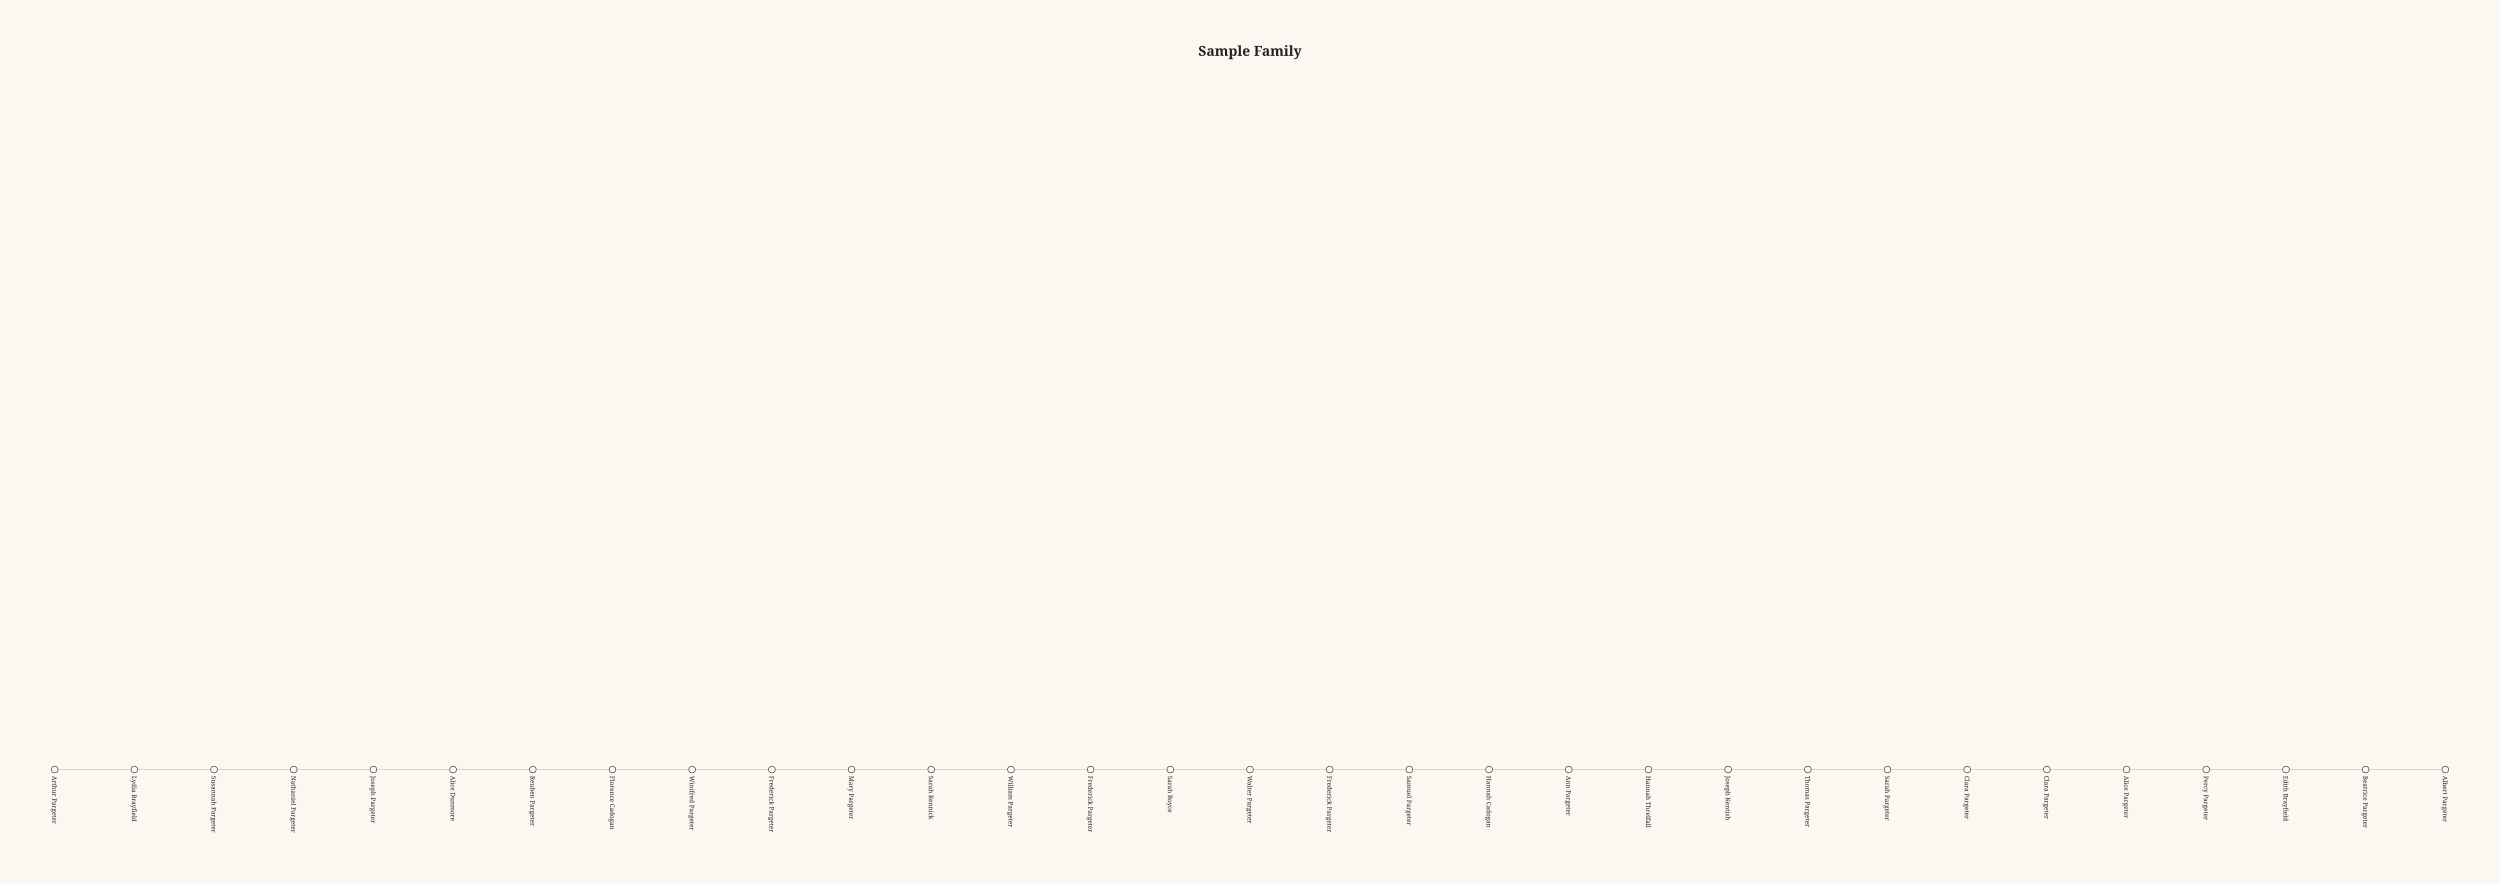
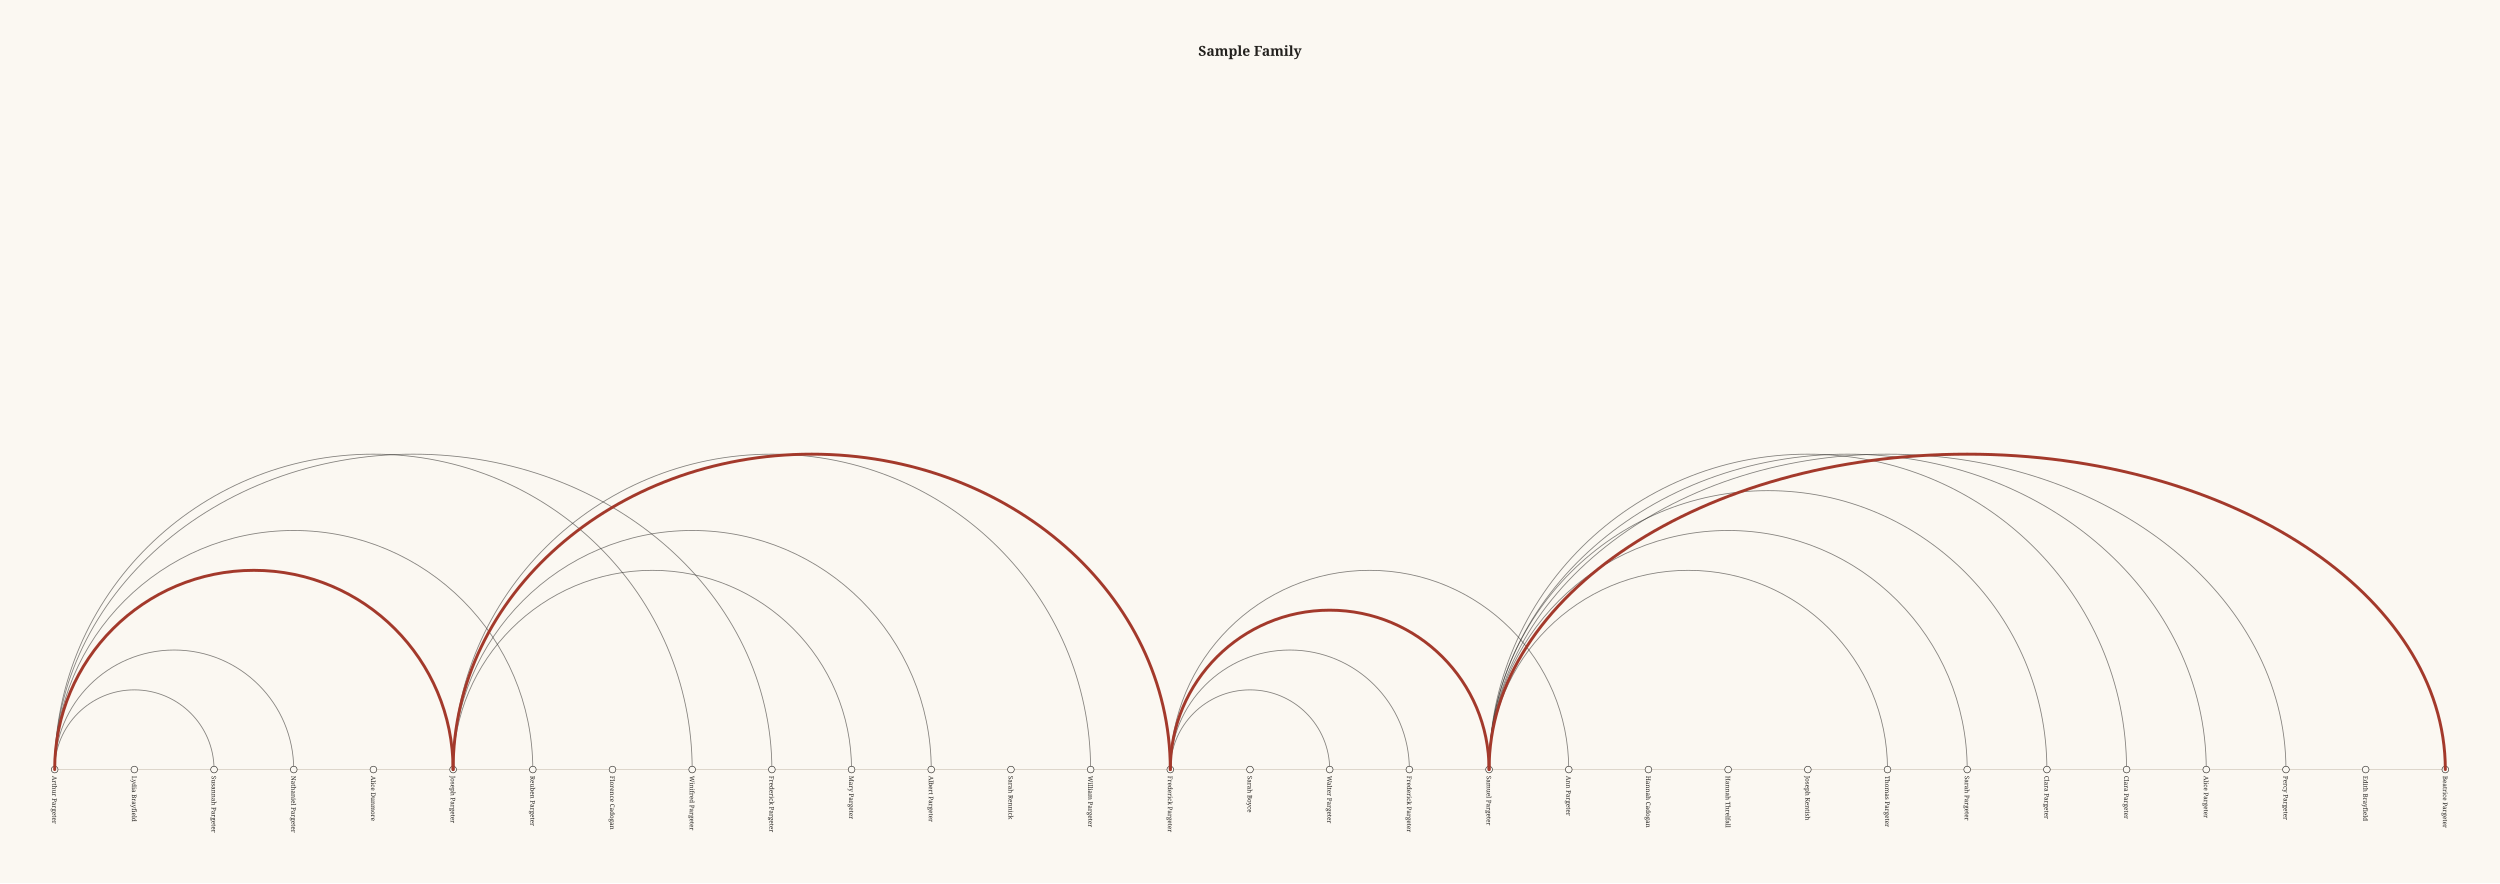
<svg xmlns="http://www.w3.org/2000/svg" width="1189mm" height="420mm" viewBox="0 0 1189 420">
  <rect x="0" y="0" width="1189" height="420" fill="#FBF8F2" />
  <g id="ENGRAVE">
    <path d="M26,366L1163,366" fill="none" stroke="#C9C0B0" stroke-width="0.3" stroke-linecap="round" stroke-linejoin="round" />
-     <circle cx="1125.1" cy="366" r="1.6" fill="#FBF8F2" stroke="#22201D" stroke-width="0.28" stroke-linecap="round" stroke-linejoin="round" />
+     <path d="M26,366A37.9,37.9 0 0,1 101.8,366" fill="none" stroke="#22201D" stroke-width="0.4" stroke-linecap="round" stroke-linejoin="round" opacity="0.55" />
+     <path d="M215.5,366A94.75,94.75 0 0,1 405,366" fill="none" stroke="#22201D" stroke-width="0.4" stroke-linecap="round" stroke-linejoin="round" opacity="0.55" />
+     <path d="M708.2,366A94.75,94.75 0 0,1 897.7,366" fill="none" stroke="#22201D" stroke-width="0.4" stroke-linecap="round" stroke-linejoin="round" opacity="0.55" />
+     <path d="M556.6,366A37.9,37.9 0 0,1 632.4,366" fill="none" stroke="#22201D" stroke-width="0.4" stroke-linecap="round" stroke-linejoin="round" opacity="0.55" />
+     <path d="M215.5,366A151.6,150 0 0,1 518.7,366" fill="none" stroke="#22201D" stroke-width="0.4" stroke-linecap="round" stroke-linejoin="round" opacity="0.55" />
+     <path d="M708.2,366A113.7,113.7 0 0,1 935.6,366" fill="none" stroke="#22201D" stroke-width="0.4" stroke-linecap="round" stroke-linejoin="round" opacity="0.55" />
+     <path d="M26,366A56.85,56.85 0 0,1 139.7,366" fill="none" stroke="#22201D" stroke-width="0.4" stroke-linecap="round" stroke-linejoin="round" opacity="0.55" />
+     <path d="M556.6,366A56.85,56.85 0 0,1 670.3,366" fill="none" stroke="#22201D" stroke-width="0.4" stroke-linecap="round" stroke-linejoin="round" opacity="0.55" />
+     <path d="M215.5,366A113.7,113.7 0 0,1 442.9,366" fill="none" stroke="#22201D" stroke-width="0.4" stroke-linecap="round" stroke-linejoin="round" opacity="0.55" />
+     <path d="M708.2,366A132.65,132.65 0 0,1 973.5,366" fill="none" stroke="#22201D" stroke-width="0.4" stroke-linecap="round" stroke-linejoin="round" opacity="0.55" />
+     <path d="M26,366A113.7,113.7 0 0,1 253.4,366" fill="none" stroke="#22201D" stroke-width="0.4" stroke-linecap="round" stroke-linejoin="round" opacity="0.55" />
+     <path d="M556.6,366A94.75,94.75 0 0,1 746.1,366" fill="none" stroke="#22201D" stroke-width="0.4" stroke-linecap="round" stroke-linejoin="round" opacity="0.55" />
+     <path d="M708.2,366A151.6,150 0 0,1 1011.4,366" fill="none" stroke="#22201D" stroke-width="0.4" stroke-linecap="round" stroke-linejoin="round" opacity="0.55" />
+     <path d="M26,366A151.6,150 0 0,1 329.2,366" fill="none" stroke="#22201D" stroke-width="0.4" stroke-linecap="round" stroke-linejoin="round" opacity="0.55" />
+     <path d="M708.2,366A170.55,150 0 0,1 1049.3,366" fill="none" stroke="#22201D" stroke-width="0.4" stroke-linecap="round" stroke-linejoin="round" opacity="0.55" />
+     <path d="M26,366A170.55,150 0 0,1 367.1,366" fill="none" stroke="#22201D" stroke-width="0.4" stroke-linecap="round" stroke-linejoin="round" opacity="0.55" />
+     <path d="M708.2,366A189.5,150 0 0,1 1087.2,366" fill="none" stroke="#22201D" stroke-width="0.4" stroke-linecap="round" stroke-linejoin="round" opacity="0.55" />
+     <circle cx="26" cy="366" r="1.6" fill="#FBF8F2" stroke="#22201D" stroke-width="0.28" stroke-linecap="round" stroke-linejoin="round" />
+     <circle cx="101.8" cy="366" r="1.6" fill="#FBF8F2" stroke="#22201D" stroke-width="0.28" stroke-linecap="round" stroke-linejoin="round" />
+     <circle cx="405" cy="366" r="1.6" fill="#FBF8F2" stroke="#22201D" stroke-width="0.28" stroke-linecap="round" stroke-linejoin="round" />
+     <circle cx="821.9" cy="366" r="1.6" fill="#FBF8F2" stroke="#22201D" stroke-width="0.28" stroke-linecap="round" stroke-linejoin="round" />
+     <circle cx="897.7" cy="366" r="1.6" fill="#FBF8F2" stroke="#22201D" stroke-width="0.28" stroke-linecap="round" stroke-linejoin="round" />
+     <circle cx="63.9" cy="366" r="1.6" fill="#FBF8F2" stroke="#22201D" stroke-width="0.28" stroke-linecap="round" stroke-linejoin="round" />
+     <circle cx="632.4" cy="366" r="1.6" fill="#FBF8F2" stroke="#22201D" stroke-width="0.28" stroke-linecap="round" stroke-linejoin="round" />
+     <circle cx="177.6" cy="366" r="1.6" fill="#FBF8F2" stroke="#22201D" stroke-width="0.28" stroke-linecap="round" stroke-linejoin="round" />
+     <circle cx="518.7" cy="366" r="1.6" fill="#FBF8F2" stroke="#22201D" stroke-width="0.28" stroke-linecap="round" stroke-linejoin="round" />
+     <circle cx="935.6" cy="366" r="1.6" fill="#FBF8F2" stroke="#22201D" stroke-width="0.28" stroke-linecap="round" stroke-linejoin="round" />
+     <circle cx="139.7" cy="366" r="1.6" fill="#FBF8F2" stroke="#22201D" stroke-width="0.28" stroke-linecap="round" stroke-linejoin="round" />
+     <circle cx="670.3" cy="366" r="1.6" fill="#FBF8F2" stroke="#22201D" stroke-width="0.28" stroke-linecap="round" stroke-linejoin="round" />
+     <circle cx="442.9" cy="366" r="1.6" fill="#FBF8F2" stroke="#22201D" stroke-width="0.28" stroke-linecap="round" stroke-linejoin="round" />
+     <circle cx="973.5" cy="366" r="1.6" fill="#FBF8F2" stroke="#22201D" stroke-width="0.28" stroke-linecap="round" stroke-linejoin="round" />
+     <circle cx="253.4" cy="366" r="1.6" fill="#FBF8F2" stroke="#22201D" stroke-width="0.28" stroke-linecap="round" stroke-linejoin="round" />
+     <circle cx="480.8" cy="366" r="1.6" fill="#FBF8F2" stroke="#22201D" stroke-width="0.28" stroke-linecap="round" stroke-linejoin="round" />
+     <circle cx="746.1" cy="366" r="1.6" fill="#FBF8F2" stroke="#22201D" stroke-width="0.28" stroke-linecap="round" stroke-linejoin="round" />
+     <circle cx="1011.4" cy="366" r="1.6" fill="#FBF8F2" stroke="#22201D" stroke-width="0.28" stroke-linecap="round" stroke-linejoin="round" />
    <circle cx="859.8" cy="366" r="1.6" fill="#FBF8F2" stroke="#22201D" stroke-width="0.28" stroke-linecap="round" stroke-linejoin="round" />
-     <circle cx="897.7" cy="366" r="1.6" fill="#FBF8F2" stroke="#22201D" stroke-width="0.28" stroke-linecap="round" stroke-linejoin="round" />
-     <circle cx="935.6" cy="366" r="1.6" fill="#FBF8F2" stroke="#22201D" stroke-width="0.28" stroke-linecap="round" stroke-linejoin="round" />
-     <circle cx="973.5" cy="366" r="1.6" fill="#FBF8F2" stroke="#22201D" stroke-width="0.28" stroke-linecap="round" stroke-linejoin="round" />
-     <circle cx="1011.4" cy="366" r="1.6" fill="#FBF8F2" stroke="#22201D" stroke-width="0.28" stroke-linecap="round" stroke-linejoin="round" />
+     <circle cx="556.6" cy="366" r="1.6" fill="#FBF8F2" stroke="#22201D" stroke-width="0.28" stroke-linecap="round" stroke-linejoin="round" />
+     <circle cx="329.2" cy="366" r="1.6" fill="#FBF8F2" stroke="#22201D" stroke-width="0.28" stroke-linecap="round" stroke-linejoin="round" />
    <circle cx="1049.3" cy="366" r="1.6" fill="#FBF8F2" stroke="#22201D" stroke-width="0.28" stroke-linecap="round" stroke-linejoin="round" />
-     <circle cx="670.3" cy="366" r="1.6" fill="#FBF8F2" stroke="#22201D" stroke-width="0.28" stroke-linecap="round" stroke-linejoin="round" />
    <circle cx="708.2" cy="366" r="1.6" fill="#FBF8F2" stroke="#22201D" stroke-width="0.28" stroke-linecap="round" stroke-linejoin="round" />
    <circle cx="594.5" cy="366" r="1.6" fill="#FBF8F2" stroke="#22201D" stroke-width="0.28" stroke-linecap="round" stroke-linejoin="round" />
+     <circle cx="367.1" cy="366" r="1.6" fill="#FBF8F2" stroke="#22201D" stroke-width="0.28" stroke-linecap="round" stroke-linejoin="round" />
    <circle cx="784" cy="366" r="1.6" fill="#FBF8F2" stroke="#22201D" stroke-width="0.28" stroke-linecap="round" stroke-linejoin="round" />
-     <circle cx="632.4" cy="366" r="1.6" fill="#FBF8F2" stroke="#22201D" stroke-width="0.28" stroke-linecap="round" stroke-linejoin="round" />
-     <circle cx="746.1" cy="366" r="1.6" fill="#FBF8F2" stroke="#22201D" stroke-width="0.28" stroke-linecap="round" stroke-linejoin="round" />
-     <circle cx="821.9" cy="366" r="1.6" fill="#FBF8F2" stroke="#22201D" stroke-width="0.28" stroke-linecap="round" stroke-linejoin="round" />
-     <circle cx="518.7" cy="366" r="1.6" fill="#FBF8F2" stroke="#22201D" stroke-width="0.28" stroke-linecap="round" stroke-linejoin="round" />
-     <circle cx="556.6" cy="366" r="1.6" fill="#FBF8F2" stroke="#22201D" stroke-width="0.28" stroke-linecap="round" stroke-linejoin="round" />
-     <circle cx="405" cy="366" r="1.6" fill="#FBF8F2" stroke="#22201D" stroke-width="0.28" stroke-linecap="round" stroke-linejoin="round" />
-     <circle cx="480.8" cy="366" r="1.6" fill="#FBF8F2" stroke="#22201D" stroke-width="0.28" stroke-linecap="round" stroke-linejoin="round" />
+     <circle cx="1087.2" cy="366" r="1.6" fill="#FBF8F2" stroke="#22201D" stroke-width="0.28" stroke-linecap="round" stroke-linejoin="round" />
+     <circle cx="1125.1" cy="366" r="1.6" fill="#FBF8F2" stroke="#22201D" stroke-width="0.28" stroke-linecap="round" stroke-linejoin="round" />
    <circle cx="1163" cy="366" r="1.6" fill="#FBF8F2" stroke="#22201D" stroke-width="0.28" stroke-linecap="round" stroke-linejoin="round" />
-     <circle cx="442.9" cy="366" r="1.6" fill="#FBF8F2" stroke="#22201D" stroke-width="0.28" stroke-linecap="round" stroke-linejoin="round" />
-     <circle cx="177.6" cy="366" r="1.6" fill="#FBF8F2" stroke="#22201D" stroke-width="0.28" stroke-linecap="round" stroke-linejoin="round" />
+     <circle cx="215.5" cy="366" r="1.6" fill="#FBF8F2" stroke="#22201D" stroke-width="0.28" stroke-linecap="round" stroke-linejoin="round" />
    <circle cx="291.3" cy="366" r="1.6" fill="#FBF8F2" stroke="#22201D" stroke-width="0.28" stroke-linecap="round" stroke-linejoin="round" />
-     <circle cx="101.8" cy="366" r="1.6" fill="#FBF8F2" stroke="#22201D" stroke-width="0.28" stroke-linecap="round" stroke-linejoin="round" />
-     <circle cx="139.7" cy="366" r="1.6" fill="#FBF8F2" stroke="#22201D" stroke-width="0.28" stroke-linecap="round" stroke-linejoin="round" />
-     <circle cx="215.5" cy="366" r="1.6" fill="#FBF8F2" stroke="#22201D" stroke-width="0.28" stroke-linecap="round" stroke-linejoin="round" />
-     <circle cx="253.4" cy="366" r="1.6" fill="#FBF8F2" stroke="#22201D" stroke-width="0.28" stroke-linecap="round" stroke-linejoin="round" />
-     <circle cx="329.2" cy="366" r="1.6" fill="#FBF8F2" stroke="#22201D" stroke-width="0.28" stroke-linecap="round" stroke-linejoin="round" />
-     <circle cx="367.1" cy="366" r="1.6" fill="#FBF8F2" stroke="#22201D" stroke-width="0.28" stroke-linecap="round" stroke-linejoin="round" />
-     <circle cx="1087.2" cy="366" r="1.6" fill="#FBF8F2" stroke="#22201D" stroke-width="0.28" stroke-linecap="round" stroke-linejoin="round" />
-     <circle cx="26" cy="366" r="1.6" fill="#FBF8F2" stroke="#22201D" stroke-width="0.28" stroke-linecap="round" stroke-linejoin="round" />
-     <circle cx="63.9" cy="366" r="1.6" fill="#FBF8F2" stroke="#22201D" stroke-width="0.28" stroke-linecap="round" stroke-linejoin="round" />
-     <text x="1125.1" y="369" font-family="Georgia, 'Iowan Old Style', serif" font-size="3" fill="#22201D" text-anchor="start" dominant-baseline="central" transform="rotate(90,1125.1,369)">Beatrice Pargeter</text>
-     <text x="859.8" y="369" font-family="Georgia, 'Iowan Old Style', serif" font-size="3" fill="#22201D" text-anchor="start" dominant-baseline="central" transform="rotate(90,859.8,369)">Thomas Pargeter</text>
-     <text x="897.7" y="369" font-family="Georgia, 'Iowan Old Style', serif" font-size="3" fill="#22201D" text-anchor="start" dominant-baseline="central" transform="rotate(90,897.7,369)">Sarah Pargeter</text>
-     <text x="935.6" y="369" font-family="Georgia, 'Iowan Old Style', serif" font-size="3" fill="#22201D" text-anchor="start" dominant-baseline="central" transform="rotate(90,935.6,369)">Clara Pargeter</text>
+     <text x="26" y="369" font-family="Georgia, 'Iowan Old Style', serif" font-size="3" fill="#22201D" text-anchor="start" dominant-baseline="central" transform="rotate(90,26,369)">Arthur Pargeter</text>
+     <text x="101.8" y="369" font-family="Georgia, 'Iowan Old Style', serif" font-size="3" fill="#22201D" text-anchor="start" dominant-baseline="central" transform="rotate(90,101.8,369)">Susannah Pargeter</text>
+     <text x="405" y="369" font-family="Georgia, 'Iowan Old Style', serif" font-size="3" fill="#22201D" text-anchor="start" dominant-baseline="central" transform="rotate(90,405,369)">Mary Pargeter</text>
+     <text x="821.9" y="369" font-family="Georgia, 'Iowan Old Style', serif" font-size="3" fill="#22201D" text-anchor="start" dominant-baseline="central" transform="rotate(90,821.9,369)">Hannah Threlfall</text>
+     <text x="897.7" y="369" font-family="Georgia, 'Iowan Old Style', serif" font-size="3" fill="#22201D" text-anchor="start" dominant-baseline="central" transform="rotate(90,897.7,369)">Thomas Pargeter</text>
+     <text x="63.9" y="369" font-family="Georgia, 'Iowan Old Style', serif" font-size="3" fill="#22201D" text-anchor="start" dominant-baseline="central" transform="rotate(90,63.9,369)">Lydia Brayfield</text>
+     <text x="632.4" y="369" font-family="Georgia, 'Iowan Old Style', serif" font-size="3" fill="#22201D" text-anchor="start" dominant-baseline="central" transform="rotate(90,632.4,369)">Walter Pargeter</text>
+     <text x="177.6" y="369" font-family="Georgia, 'Iowan Old Style', serif" font-size="3" fill="#22201D" text-anchor="start" dominant-baseline="central" transform="rotate(90,177.6,369)">Alice Dunmore</text>
+     <text x="518.7" y="369" font-family="Georgia, 'Iowan Old Style', serif" font-size="3" fill="#22201D" text-anchor="start" dominant-baseline="central" transform="rotate(90,518.7,369)">William Pargeter</text>
+     <text x="935.6" y="369" font-family="Georgia, 'Iowan Old Style', serif" font-size="3" fill="#22201D" text-anchor="start" dominant-baseline="central" transform="rotate(90,935.6,369)">Sarah Pargeter</text>
+     <text x="139.7" y="369" font-family="Georgia, 'Iowan Old Style', serif" font-size="3" fill="#22201D" text-anchor="start" dominant-baseline="central" transform="rotate(90,139.7,369)">Nathaniel Pargeter</text>
+     <text x="670.3" y="369" font-family="Georgia, 'Iowan Old Style', serif" font-size="3" fill="#22201D" text-anchor="start" dominant-baseline="central" transform="rotate(90,670.3,369)">Frederick Pargeter</text>
+     <text x="442.9" y="369" font-family="Georgia, 'Iowan Old Style', serif" font-size="3" fill="#22201D" text-anchor="start" dominant-baseline="central" transform="rotate(90,442.9,369)">Albert Pargeter</text>
    <text x="973.5" y="369" font-family="Georgia, 'Iowan Old Style', serif" font-size="3" fill="#22201D" text-anchor="start" dominant-baseline="central" transform="rotate(90,973.5,369)">Clara Pargeter</text>
-     <text x="1011.4" y="369" font-family="Georgia, 'Iowan Old Style', serif" font-size="3" fill="#22201D" text-anchor="start" dominant-baseline="central" transform="rotate(90,1011.4,369)">Alice Pargeter</text>
-     <text x="1049.3" y="369" font-family="Georgia, 'Iowan Old Style', serif" font-size="3" fill="#22201D" text-anchor="start" dominant-baseline="central" transform="rotate(90,1049.3,369)">Percy Pargeter</text>
-     <text x="670.3" y="369" font-family="Georgia, 'Iowan Old Style', serif" font-size="3" fill="#22201D" text-anchor="start" dominant-baseline="central" transform="rotate(90,670.3,369)">Samuel Pargeter</text>
-     <text x="708.2" y="369" font-family="Georgia, 'Iowan Old Style', serif" font-size="3" fill="#22201D" text-anchor="start" dominant-baseline="central" transform="rotate(90,708.2,369)">Hannah Cadogan</text>
-     <text x="594.5" y="369" font-family="Georgia, 'Iowan Old Style', serif" font-size="3" fill="#22201D" text-anchor="start" dominant-baseline="central" transform="rotate(90,594.5,369)">Walter Pargeter</text>
-     <text x="784" y="369" font-family="Georgia, 'Iowan Old Style', serif" font-size="3" fill="#22201D" text-anchor="start" dominant-baseline="central" transform="rotate(90,784,369)">Hannah Threlfall</text>
-     <text x="632.4" y="369" font-family="Georgia, 'Iowan Old Style', serif" font-size="3" fill="#22201D" text-anchor="start" dominant-baseline="central" transform="rotate(90,632.4,369)">Frederick Pargeter</text>
+     <text x="253.4" y="369" font-family="Georgia, 'Iowan Old Style', serif" font-size="3" fill="#22201D" text-anchor="start" dominant-baseline="central" transform="rotate(90,253.4,369)">Reuben Pargeter</text>
+     <text x="480.8" y="369" font-family="Georgia, 'Iowan Old Style', serif" font-size="3" fill="#22201D" text-anchor="start" dominant-baseline="central" transform="rotate(90,480.8,369)">Sarah Rennick</text>
    <text x="746.1" y="369" font-family="Georgia, 'Iowan Old Style', serif" font-size="3" fill="#22201D" text-anchor="start" dominant-baseline="central" transform="rotate(90,746.1,369)">Ann Pargeter</text>
-     <text x="821.9" y="369" font-family="Georgia, 'Iowan Old Style', serif" font-size="3" fill="#22201D" text-anchor="start" dominant-baseline="central" transform="rotate(90,821.9,369)">Joseph Kentish</text>
-     <text x="518.7" y="369" font-family="Georgia, 'Iowan Old Style', serif" font-size="3" fill="#22201D" text-anchor="start" dominant-baseline="central" transform="rotate(90,518.7,369)">Frederick Pargeter</text>
-     <text x="556.6" y="369" font-family="Georgia, 'Iowan Old Style', serif" font-size="3" fill="#22201D" text-anchor="start" dominant-baseline="central" transform="rotate(90,556.6,369)">Sarah Boyce</text>
-     <text x="405" y="369" font-family="Georgia, 'Iowan Old Style', serif" font-size="3" fill="#22201D" text-anchor="start" dominant-baseline="central" transform="rotate(90,405,369)">Mary Pargeter</text>
-     <text x="480.8" y="369" font-family="Georgia, 'Iowan Old Style', serif" font-size="3" fill="#22201D" text-anchor="start" dominant-baseline="central" transform="rotate(90,480.8,369)">William Pargeter</text>
-     <text x="1163" y="369" font-family="Georgia, 'Iowan Old Style', serif" font-size="3" fill="#22201D" text-anchor="start" dominant-baseline="central" transform="rotate(90,1163,369)">Albert Pargeter</text>
-     <text x="442.9" y="369" font-family="Georgia, 'Iowan Old Style', serif" font-size="3" fill="#22201D" text-anchor="start" dominant-baseline="central" transform="rotate(90,442.9,369)">Sarah Rennick</text>
-     <text x="177.6" y="369" font-family="Georgia, 'Iowan Old Style', serif" font-size="3" fill="#22201D" text-anchor="start" dominant-baseline="central" transform="rotate(90,177.6,369)">Joseph Pargeter</text>
+     <text x="1011.4" y="369" font-family="Georgia, 'Iowan Old Style', serif" font-size="3" fill="#22201D" text-anchor="start" dominant-baseline="central" transform="rotate(90,1011.4,369)">Clara Pargeter</text>
+     <text x="859.8" y="369" font-family="Georgia, 'Iowan Old Style', serif" font-size="3" fill="#22201D" text-anchor="start" dominant-baseline="central" transform="rotate(90,859.8,369)">Joseph Kentish</text>
+     <text x="556.6" y="369" font-family="Georgia, 'Iowan Old Style', serif" font-size="3" fill="#22201D" text-anchor="start" dominant-baseline="central" transform="rotate(90,556.6,369)">Frederick Pargeter</text>
+     <text x="329.2" y="369" font-family="Georgia, 'Iowan Old Style', serif" font-size="3" fill="#22201D" text-anchor="start" dominant-baseline="central" transform="rotate(90,329.2,369)">Winifred Pargeter</text>
+     <text x="1049.3" y="369" font-family="Georgia, 'Iowan Old Style', serif" font-size="3" fill="#22201D" text-anchor="start" dominant-baseline="central" transform="rotate(90,1049.3,369)">Alice Pargeter</text>
+     <text x="708.2" y="369" font-family="Georgia, 'Iowan Old Style', serif" font-size="3" fill="#22201D" text-anchor="start" dominant-baseline="central" transform="rotate(90,708.2,369)">Samuel Pargeter</text>
+     <text x="594.5" y="369" font-family="Georgia, 'Iowan Old Style', serif" font-size="3" fill="#22201D" text-anchor="start" dominant-baseline="central" transform="rotate(90,594.5,369)">Sarah Boyce</text>
+     <text x="367.1" y="369" font-family="Georgia, 'Iowan Old Style', serif" font-size="3" fill="#22201D" text-anchor="start" dominant-baseline="central" transform="rotate(90,367.1,369)">Frederick Pargeter</text>
+     <text x="784" y="369" font-family="Georgia, 'Iowan Old Style', serif" font-size="3" fill="#22201D" text-anchor="start" dominant-baseline="central" transform="rotate(90,784,369)">Hannah Cadogan</text>
+     <text x="1087.2" y="369" font-family="Georgia, 'Iowan Old Style', serif" font-size="3" fill="#22201D" text-anchor="start" dominant-baseline="central" transform="rotate(90,1087.2,369)">Percy Pargeter</text>
+     <text x="1125.1" y="369" font-family="Georgia, 'Iowan Old Style', serif" font-size="3" fill="#22201D" text-anchor="start" dominant-baseline="central" transform="rotate(90,1125.1,369)">Edith Brayfield</text>
+     <text x="1163" y="369" font-family="Georgia, 'Iowan Old Style', serif" font-size="3" fill="#22201D" text-anchor="start" dominant-baseline="central" transform="rotate(90,1163,369)">Beatrice Pargeter</text>
+     <text x="215.5" y="369" font-family="Georgia, 'Iowan Old Style', serif" font-size="3" fill="#22201D" text-anchor="start" dominant-baseline="central" transform="rotate(90,215.5,369)">Joseph Pargeter</text>
    <text x="291.3" y="369" font-family="Georgia, 'Iowan Old Style', serif" font-size="3" fill="#22201D" text-anchor="start" dominant-baseline="central" transform="rotate(90,291.3,369)">Florence Cadogan</text>
-     <text x="101.8" y="369" font-family="Georgia, 'Iowan Old Style', serif" font-size="3" fill="#22201D" text-anchor="start" dominant-baseline="central" transform="rotate(90,101.8,369)">Susannah Pargeter</text>
-     <text x="139.7" y="369" font-family="Georgia, 'Iowan Old Style', serif" font-size="3" fill="#22201D" text-anchor="start" dominant-baseline="central" transform="rotate(90,139.7,369)">Nathaniel Pargeter</text>
-     <text x="215.5" y="369" font-family="Georgia, 'Iowan Old Style', serif" font-size="3" fill="#22201D" text-anchor="start" dominant-baseline="central" transform="rotate(90,215.5,369)">Alice Dunmore</text>
-     <text x="253.4" y="369" font-family="Georgia, 'Iowan Old Style', serif" font-size="3" fill="#22201D" text-anchor="start" dominant-baseline="central" transform="rotate(90,253.4,369)">Reuben Pargeter</text>
-     <text x="329.2" y="369" font-family="Georgia, 'Iowan Old Style', serif" font-size="3" fill="#22201D" text-anchor="start" dominant-baseline="central" transform="rotate(90,329.2,369)">Winifred Pargeter</text>
-     <text x="367.1" y="369" font-family="Georgia, 'Iowan Old Style', serif" font-size="3" fill="#22201D" text-anchor="start" dominant-baseline="central" transform="rotate(90,367.1,369)">Frederick Pargeter</text>
-     <text x="1087.2" y="369" font-family="Georgia, 'Iowan Old Style', serif" font-size="3" fill="#22201D" text-anchor="start" dominant-baseline="central" transform="rotate(90,1087.2,369)">Edith Brayfield</text>
-     <text x="26" y="369" font-family="Georgia, 'Iowan Old Style', serif" font-size="3" fill="#22201D" text-anchor="start" dominant-baseline="central" transform="rotate(90,26,369)">Arthur Pargeter</text>
-     <text x="63.9" y="369" font-family="Georgia, 'Iowan Old Style', serif" font-size="3" fill="#22201D" text-anchor="start" dominant-baseline="central" transform="rotate(90,63.9,369)">Lydia Brayfield</text>
+     <path d="M215.5,366A170.55,150 0 0,1 556.6,366" fill="none" stroke="#A3392B" stroke-width="1.4" stroke-linecap="round" stroke-linejoin="round" />
+     <path d="M556.6,366A75.8,75.8 0 0,1 708.2,366" fill="none" stroke="#A3392B" stroke-width="1.4" stroke-linecap="round" stroke-linejoin="round" />
+     <path d="M708.2,366A227.4,150 0 0,1 1163,366" fill="none" stroke="#A3392B" stroke-width="1.4" stroke-linecap="round" stroke-linejoin="round" />
+     <path d="M26,366A94.75,94.75 0 0,1 215.5,366" fill="none" stroke="#A3392B" stroke-width="1.4" stroke-linecap="round" stroke-linejoin="round" />
    <text x="594.5" y="24" font-family="Georgia, 'Iowan Old Style', serif" font-size="6.6" fill="#22201D" text-anchor="middle" dominant-baseline="central" font-weight="600">Sample Family</text>
  </g>
</svg>
